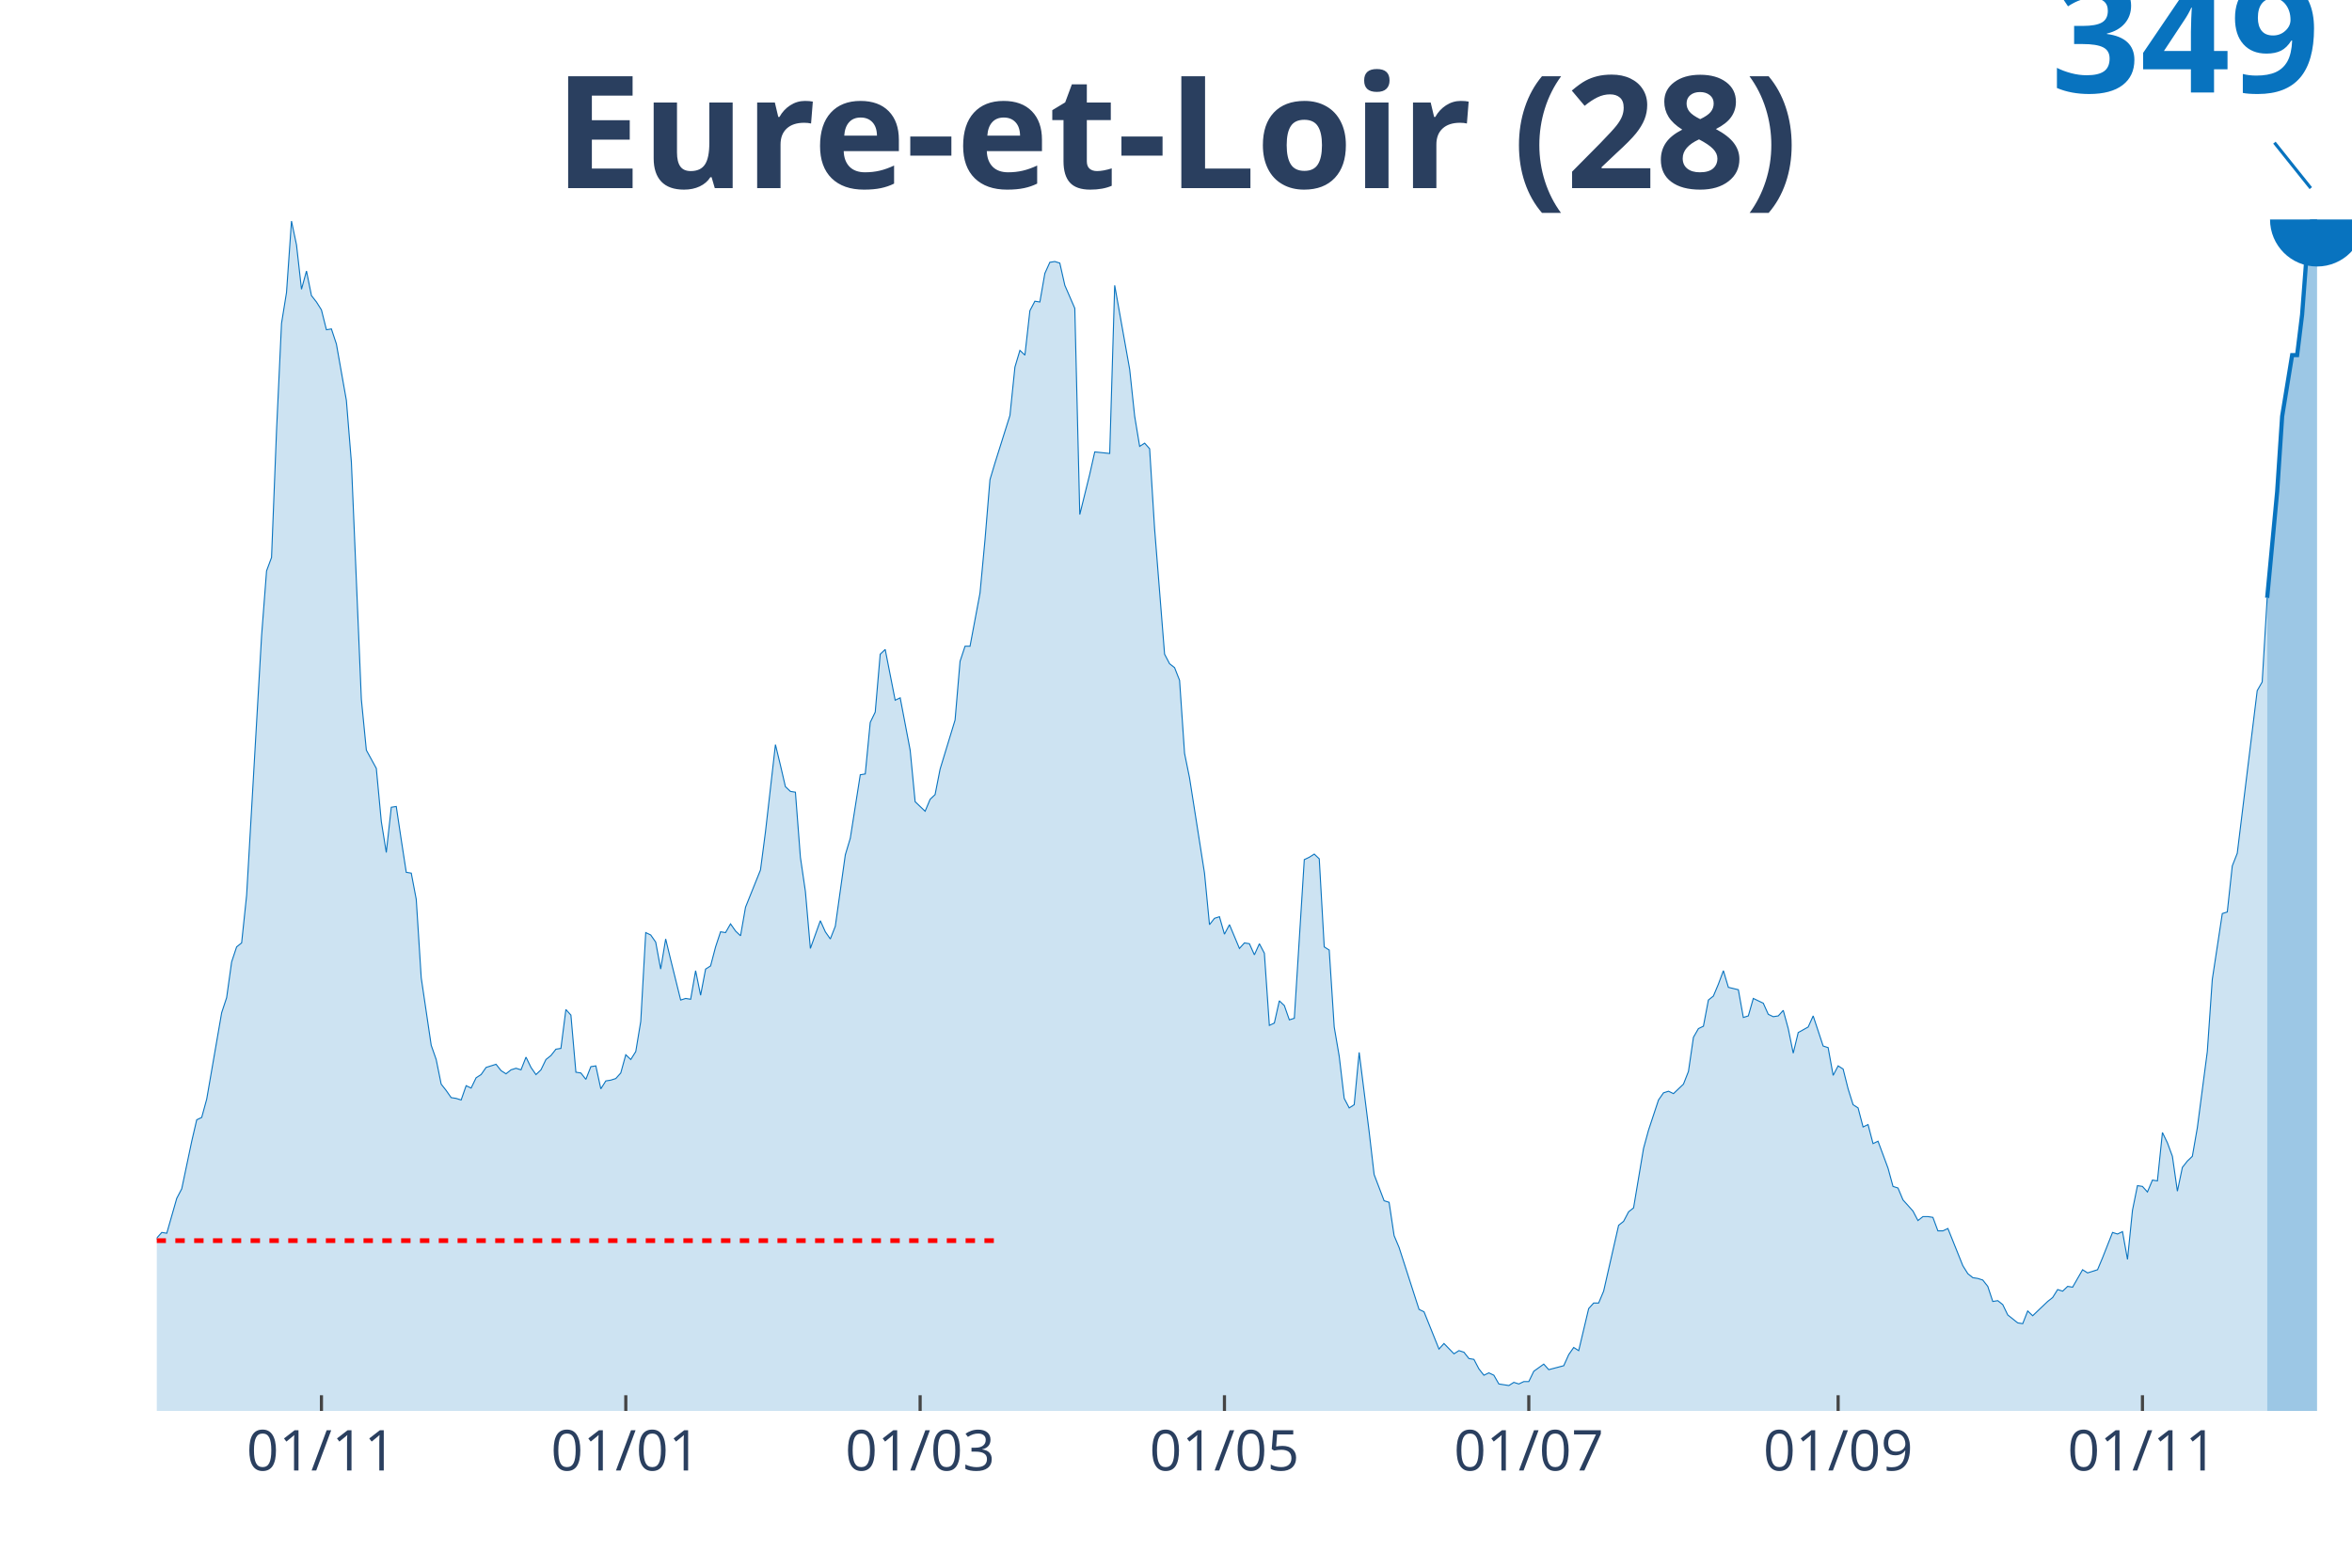
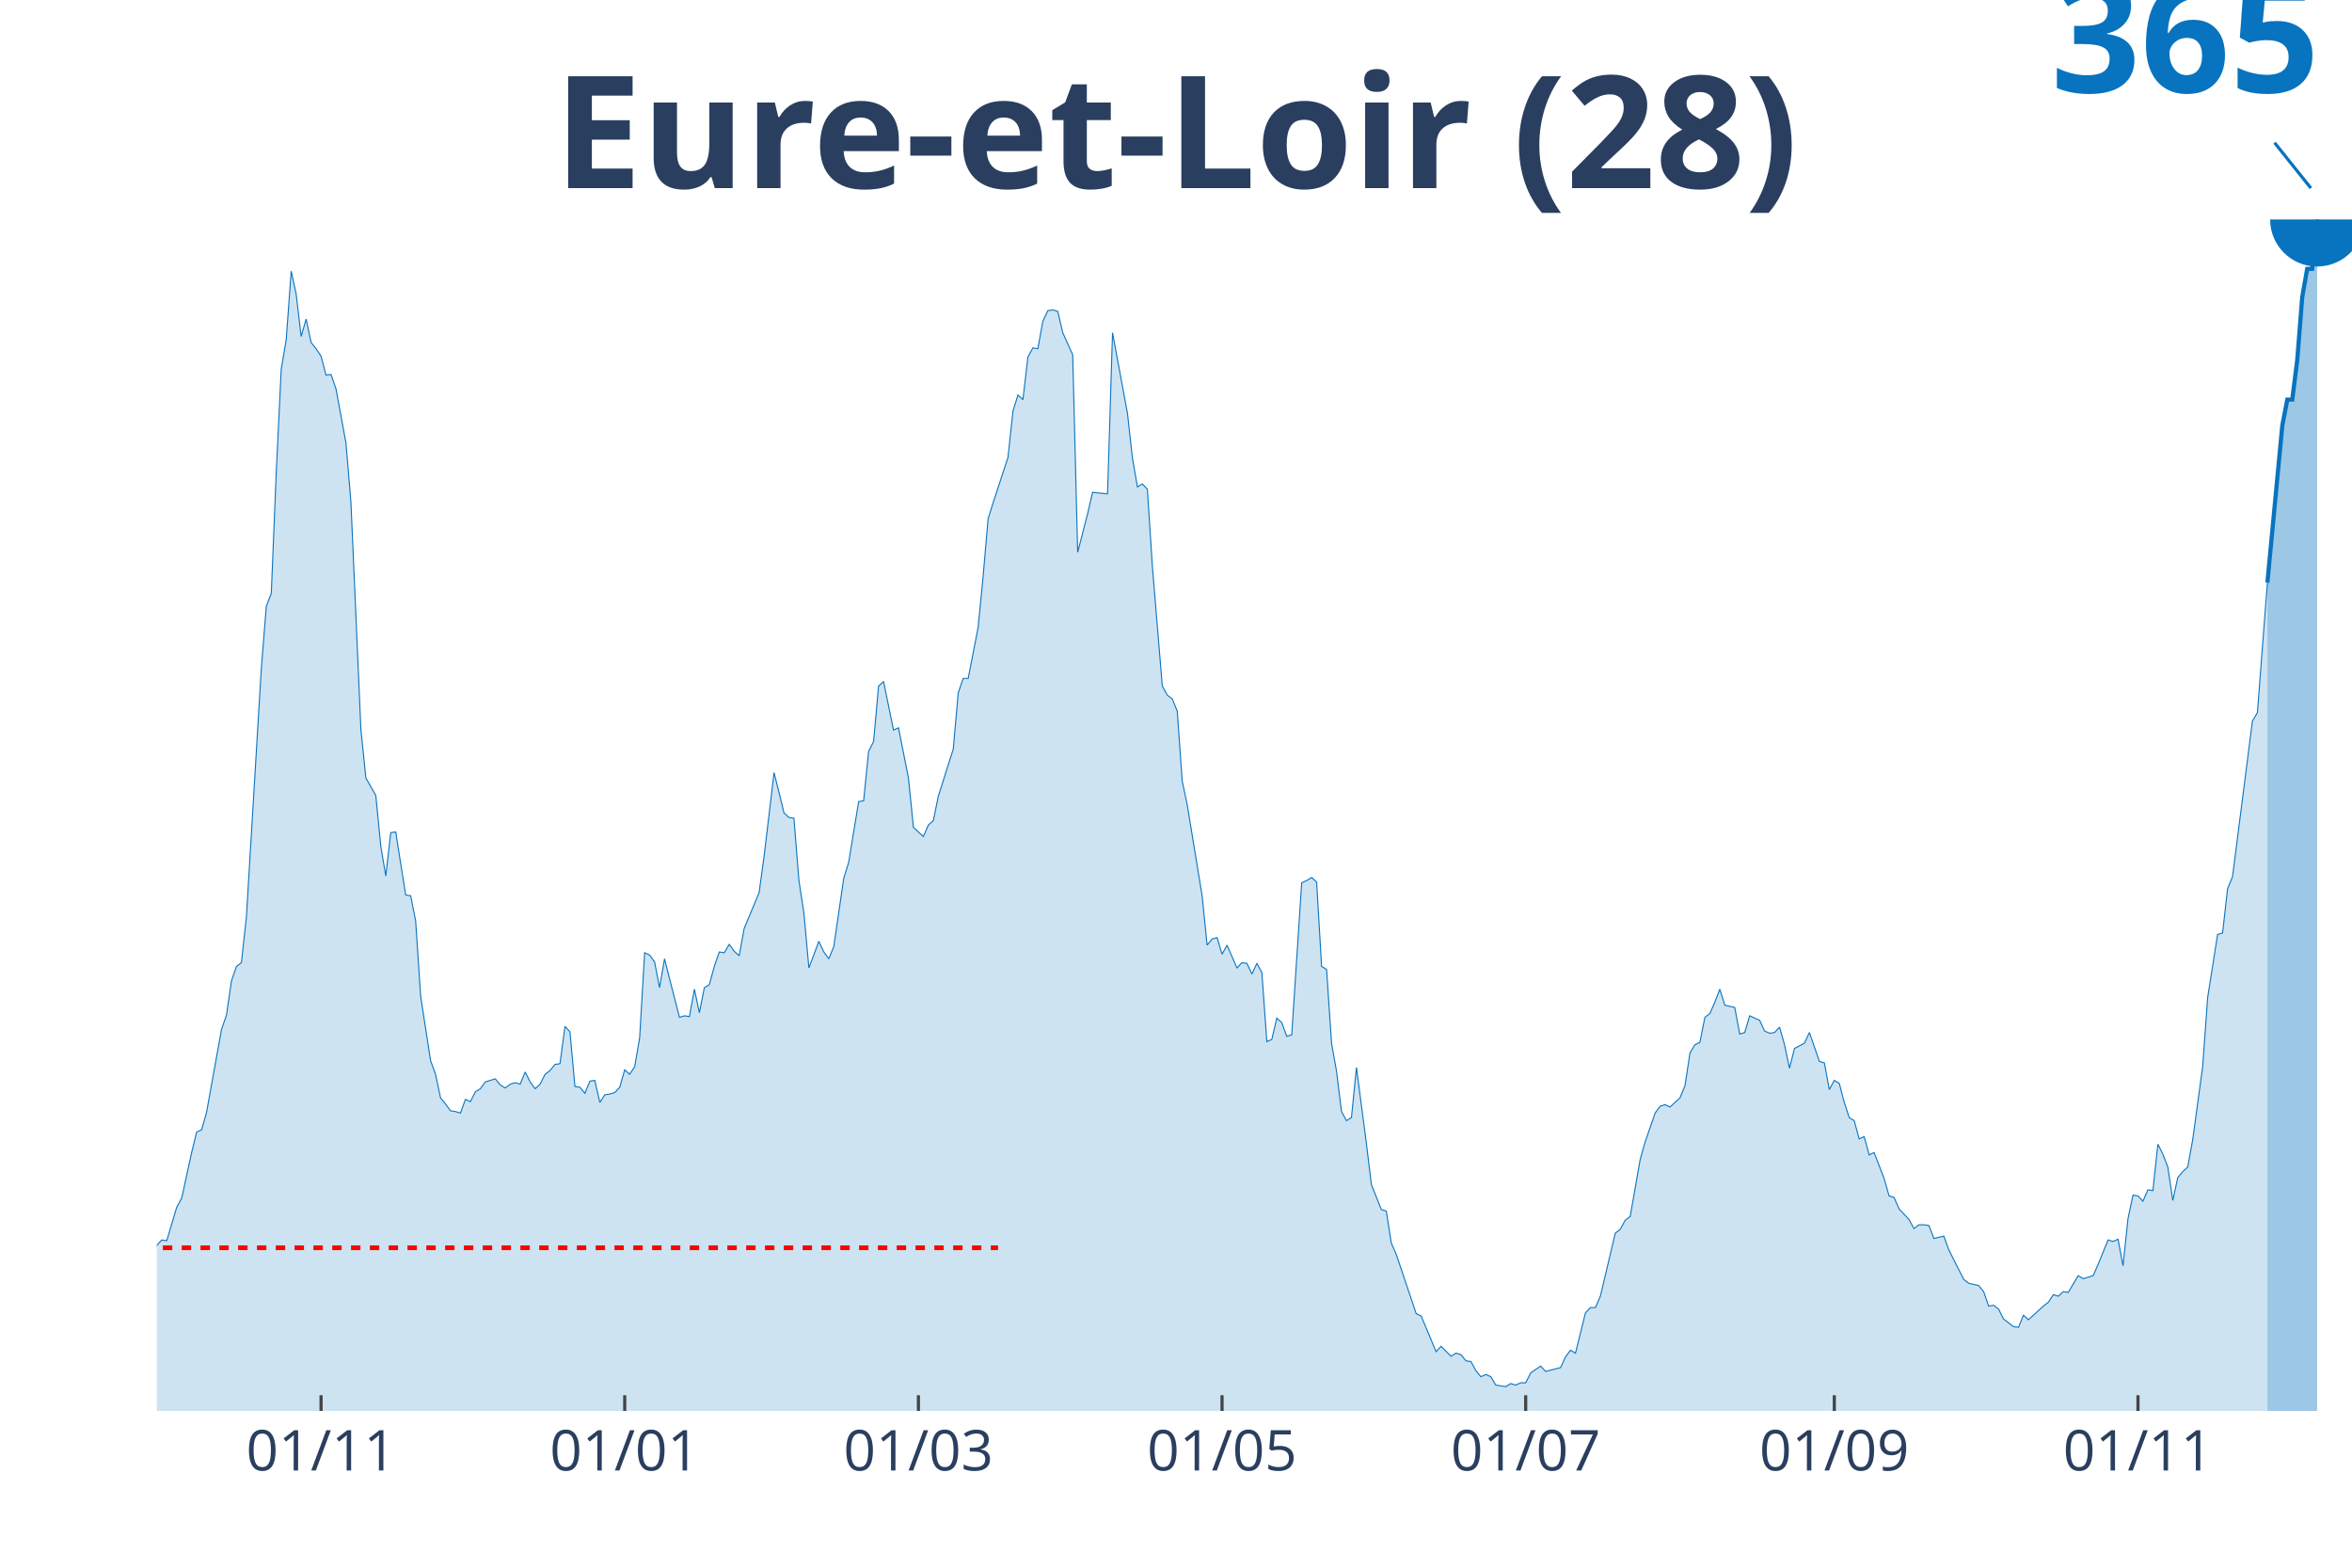
<svg xmlns="http://www.w3.org/2000/svg" class="main-svg" width="1125" height="750" style="" viewBox="0 0 750 500">
  <rect x="0" y="0" width="750" height="500" style="fill: rgb(0, 0, 0); fill-opacity: 0;" />
-   <defs id="defs-0e1935">
+   <defs id="defs-243c08">
    <g class="clips">
-       <clipPath id="clip0e1935xyplot" class="plotclip">
+       <clipPath id="clip243c08xyplot" class="plotclip">
        <rect width="700" height="380" />
      </clipPath>
-       <clipPath class="axesclip" id="clip0e1935x">
+       <clipPath class="axesclip" id="clip243c08x">
        <rect x="50" y="0" width="700" height="500" />
      </clipPath>
-       <clipPath class="axesclip" id="clip0e1935y">
+       <clipPath class="axesclip" id="clip243c08y">
        <rect x="0" y="70" width="750" height="380" />
      </clipPath>
-       <clipPath class="axesclip" id="clip0e1935xy">
+       <clipPath class="axesclip" id="clip243c08xy">
        <rect x="50" y="70" width="700" height="380" />
      </clipPath>
    </g>
    <g class="gradients" />
  </defs>
  <g class="bglayer">
    <rect class="bg" x="50" y="70" width="700" height="380" style="fill: rgb(0, 0, 0); fill-opacity: 0; stroke-width: 0;" />
  </g>
  <g class="layer-below">
    <g class="imagelayer" />
    <g class="shapelayer" />
  </g>
  <g class="cartesianlayer">
    <g class="subplot xy">
      <g class="layer-subplot">
        <g class="shapelayer" />
        <g class="imagelayer" />
      </g>
      <g class="gridlayer">
        <g class="x">
-           <path class="xgrid crisp" transform="translate(102.5,0)" d="M0,70v380" style="stroke: rgb(255, 255, 255); stroke-opacity: 1; stroke-width: 1px;" />
-           <path class="xgrid crisp" transform="translate(199.55,0)" d="M0,70v380" style="stroke: rgb(255, 255, 255); stroke-opacity: 1; stroke-width: 1px;" />
-           <path class="xgrid crisp" transform="translate(293.41,0)" d="M0,70v380" style="stroke: rgb(255, 255, 255); stroke-opacity: 1; stroke-width: 1px;" />
-           <path class="xgrid crisp" transform="translate(390.45,0)" d="M0,70v380" style="stroke: rgb(255, 255, 255); stroke-opacity: 1; stroke-width: 1px;" />
-           <path class="xgrid crisp" transform="translate(487.5,0)" d="M0,70v380" style="stroke: rgb(255, 255, 255); stroke-opacity: 1; stroke-width: 1px;" />
-           <path class="xgrid crisp" transform="translate(586.14,0)" d="M0,70v380" style="stroke: rgb(255, 255, 255); stroke-opacity: 1; stroke-width: 1px;" />
-           <path class="xgrid crisp" transform="translate(683.18,0)" d="M0,70v380" style="stroke: rgb(255, 255, 255); stroke-opacity: 1; stroke-width: 1px;" />
+           <path class="xgrid crisp" transform="translate(102.38,0)" d="M0,70v380" style="stroke: rgb(255, 255, 255); stroke-opacity: 1; stroke-width: 1px;" />
+           <path class="xgrid crisp" transform="translate(199.21,0)" d="M0,70v380" style="stroke: rgb(255, 255, 255); stroke-opacity: 1; stroke-width: 1px;" />
+           <path class="xgrid crisp" transform="translate(292.86,0)" d="M0,70v380" style="stroke: rgb(255, 255, 255); stroke-opacity: 1; stroke-width: 1px;" />
+           <path class="xgrid crisp" transform="translate(389.68,0)" d="M0,70v380" style="stroke: rgb(255, 255, 255); stroke-opacity: 1; stroke-width: 1px;" />
+           <path class="xgrid crisp" transform="translate(486.51,0)" d="M0,70v380" style="stroke: rgb(255, 255, 255); stroke-opacity: 1; stroke-width: 1px;" />
+           <path class="xgrid crisp" transform="translate(584.92,0)" d="M0,70v380" style="stroke: rgb(255, 255, 255); stroke-opacity: 1; stroke-width: 1px;" />
+           <path class="xgrid crisp" transform="translate(681.75,0)" d="M0,70v380" style="stroke: rgb(255, 255, 255); stroke-opacity: 1; stroke-width: 1px;" />
        </g>
        <g class="y" />
      </g>
      <g class="zerolinelayer" />
      <path class="xlines-below" />
      <path class="ylines-below" />
      <g class="overlines-below" />
      <g class="xaxislayer-below" />
      <g class="yaxislayer-below" />
      <g class="overaxes-below" />
-       <g class="plot" transform="translate(50, 70)" clip-path="url('#clip0e1935xyplot')">
+       <g class="plot" transform="translate(50, 70)" clip-path="url('#clip243c08xyplot')">
        <g class="scatterlayer mlayer">
-           <g class="trace scatter trace3d2de2" style="stroke-miterlimit: 2;">
+           <g class="trace scatter trace06b7ab" style="stroke-miterlimit: 2;">
            <g class="fills">
              <g>
-                 <path class="js-fill" d="M672.95,380L-216.36,380L-216.36,372.16L-213.18,373.42L-211.59,375.19L-202.05,375.7L-200.45,374.18L-171.82,375.7L-170.23,376.96L-165.45,378.23L-163.86,378.48L-151.14,378.48L-149.55,377.72L-143.18,373.93L-141.59,373.93L-138.41,369.63L-136.82,370.13L-135.23,372.41L-133.64,372.66L-130.45,372.92L-128.86,377.72L-117.73,379.49L-116.14,378.74L-109.77,373.93L-108.18,373.68L-97.05,373.93L-95.45,371.65L-93.86,371.65L-92.27,369.63L-90.68,366.84L-89.09,368.11L-81.14,365.83L-79.55,361.53L-74.77,358.75L-73.18,357.74L-71.59,354.7L-70,355.46L-68.41,358.5L-66.82,355.21L-63.64,357.23L-62.05,355.46L-58.86,353.69L-57.27,351.16L-54.09,351.92L-52.5,351.66L-50.91,351.41L-49.32,349.13L-41.36,339.27L-39.77,333.45L-38.18,321.81L-36.59,321.3L-33.41,319.53L-31.82,320.55L-30.23,320.55L-28.64,322.32L-27.05,331.93L-25.45,326.87L-23.86,325.86L-22.27,326.11L-20.68,324.85L-19.09,325.35L-15.91,322.32L-14.32,324.34L-12.73,322.32L-11.14,322.57L-9.55,324.34L-7.95,323.83L-6.36,325.86L-4.77,323.58L-1.59,330.92L0,324.85L1.59,323.08L3.18,323.33L6.36,312.2L7.95,309.16L11.14,293.98L12.73,287.15L14.32,286.39L15.91,280.57L20.68,253L22.27,248.19L23.86,236.8L25.45,232L27.05,230.73L28.64,215.55L33.41,132.82L35,112.08L36.59,107.78L38.18,67.3L39.77,33.14L41.36,23.28L42.95,0.51L44.55,8.1L46.14,22.26L47.73,16.44L49.32,24.29L50.91,26.31L52.5,28.84L54.09,35.17L55.68,34.91L57.27,39.72L60.45,57.68L62.05,77.42L65.23,153.06L66.82,169.25L70,175.07L71.59,192.02L73.18,201.89L74.77,187.47L76.36,187.22L77.95,197.84L79.55,208.22L81.14,208.47L82.73,216.82L84.32,241.86L87.5,263.37L89.09,267.92L90.68,275.77L92.27,277.79L93.86,280.07L95.45,280.32L97.05,280.83L98.64,276.27L100.23,277.03L101.82,273.74L103.41,272.73L105,270.45L108.18,269.44L109.77,271.46L111.36,272.48L112.95,271.21L114.55,270.71L116.14,271.21L117.73,267.16L119.32,270.45L120.91,272.73L122.5,271.21L124.09,267.92L125.68,266.66L127.27,264.63L128.86,264.38L130.45,251.98L132.05,253.75L133.64,271.97L135.23,272.22L136.82,274.25L138.41,270.2L140,269.95L141.59,277.28L143.18,274.75L144.77,274.5L146.36,273.99L147.95,272.22L149.55,266.4L151.14,267.92L152.73,265.39L154.32,255.78L155.91,227.44L157.5,228.2L159.09,230.48L160.68,239.08L162.27,229.47L163.86,236.05L167.05,248.95L168.64,248.44L170.23,248.7L171.82,239.59L173.41,247.43L175,239.08L176.59,238.07L178.18,232L179.77,227.19L181.36,227.44L182.95,224.66L184.55,226.94L186.14,228.46L187.73,219.35L192.5,207.46L194.09,195.31L197.27,167.48L198.86,174.06L200.45,180.89L202.05,182.41L203.64,182.66L205.23,203.41L206.82,214.29L208.41,232.5L211.59,223.65L213.18,227.19L214.77,229.47L216.36,225.42L219.55,202.65L221.14,197.34L224.32,177.1L225.91,176.84L227.5,160.4L229.09,157.11L230.68,138.64L232.27,137.12L235.45,153.32L237.05,152.56L240.23,169.25L241.82,185.7L245,188.74L246.59,184.94L248.18,183.42L249.77,175.33L254.55,159.64L256.14,140.92L257.73,136.11L259.32,136.11L262.5,119.16L264.09,102.21L265.68,82.98L267.27,77.67L272.05,62.49L273.64,47.06L275.23,41.74L276.82,43.26L278.41,29.09L280,26.06L281.59,26.31L283.18,17.2L284.77,13.66L286.36,13.41L287.95,13.91L289.55,21L292.73,28.34L294.32,94.11L297.5,81.21L299.09,74.13L303.86,74.63L305.45,21L310.23,47.82L311.82,62.74L313.41,72.36L315,71.34L316.59,73.12L318.18,98.67L321.36,138.64L322.95,141.68L324.55,142.94L326.14,146.99L327.73,170.27L329.32,178.11L334.09,208.47L335.68,224.91L337.27,222.89L338.86,222.38L340.45,227.95L342.05,224.91L345.23,232.5L346.82,230.73L348.41,230.99L350,234.53L351.59,230.99L353.18,234.02L354.77,257.04L356.36,256.28L357.95,249.2L359.55,250.72L361.14,255.27L362.73,254.77L365.91,204.17L367.5,203.41L369.09,202.4L370.68,203.91L372.27,232L373.86,233.01L375.45,257.55L377.05,266.91L378.64,280.32L380.23,283.36L381.82,282.34L383.41,265.65L386.59,290.95L388.18,304.61L391.36,312.96L392.95,313.46L394.55,324.09L396.14,327.88L402.5,347.62L404.09,348.38L408.86,360.27L410.45,358.5L413.64,361.78L415.23,360.77L416.82,361.28L418.41,363.3L420,363.56L421.59,366.59L423.18,368.62L424.77,367.86L426.36,368.62L427.95,371.4L431.14,371.9L432.73,370.89L434.32,371.4L435.91,370.64L437.5,370.64L439.09,367.35L442.27,365.07L443.86,366.84L448.64,365.58L450.23,362.04L451.82,359.76L453.41,360.77L456.59,347.36L458.18,345.59L459.77,345.59L461.36,341.8L466.14,320.8L467.73,319.53L469.32,316.5L470.91,315.23L474.09,296.26L475.68,290.44L478.86,280.83L480.45,278.55L482.05,278.04L483.64,278.8L486.82,275.77L488.41,271.72L490,260.84L491.59,258.06L493.18,257.3L494.77,248.95L496.36,247.68L497.95,243.89L499.55,239.59L501.14,244.9L504.32,245.66L505.91,254.51L507.5,254.01L509.09,248.44L512.27,249.96L513.86,253.5L515.45,254.26L517.05,254.01L518.64,252.24L520.23,258.06L521.82,265.9L523.41,259.32L526.59,257.55L528.18,254.01L531.36,263.62L532.95,264.13L534.55,272.98L536.14,269.95L537.73,270.96L539.32,277.28L540.91,282.34L542.5,283.36L544.09,289.43L545.68,288.67L547.27,294.74L548.86,293.98L552.05,302.58L553.64,308.4L555.23,308.91L556.82,312.7L560,316.25L561.59,319.28L563.18,318.02L564.77,318.02L566.36,318.27L567.95,322.57L569.55,322.57L571.14,321.81L575.91,333.7L577.5,336.23L579.09,337.5L580.68,337.75L582.27,338.26L583.86,340.28L585.45,345.09L587.05,344.83L588.64,346.1L590.23,349.39L593.41,351.92L595,352.17L596.59,348.12L598.18,349.64L602.95,345.09L604.55,343.82L606.14,341.29L607.73,341.8L609.32,340.28L610.91,340.53L614.09,334.97L615.68,335.98L618.86,334.97L620.45,331.17L623.64,323.08L625.23,323.58L626.82,322.82L628.41,331.68L630,315.99L631.59,308.15L633.18,308.4L634.77,310.17L636.36,306.38L637.95,306.63L639.55,291.2L641.14,294.49L642.73,298.79L644.32,309.92L645.91,302.33L647.5,300.31L649.09,298.79L650.68,289.68L653.86,265.39L655.45,242.37L658.64,221.37L660.23,220.87L661.82,206.19L663.41,202.14L669.77,150.28L671.36,147.5L672.95,120.68" style="fill: rgb(8, 115, 191); fill-opacity: 0.2; stroke-width: 0;" />
+                 <path class="js-fill" d="M673.02,380L-215.87,380L-215.87,372.49L-212.7,373.7L-211.11,375.4L-200,374.43L-198.41,374.43L-176.19,375.4L-174.6,375.15L-158.73,378.79L-157.14,378.55L-147.62,376.85L-146.03,374.43L-141.27,374.18L-139.68,369.58L-130.16,373.21L-128.57,377.82L-117.46,379.52L-115.87,378.79L-109.52,374.18L-107.94,373.94L-96.83,374.18L-95.24,372L-93.65,372L-92.06,370.06L-90.48,367.4L-88.89,368.61L-80.95,366.43L-79.37,362.31L-74.6,359.64L-73.02,358.67L-71.43,355.77L-69.84,356.49L-68.25,359.4L-66.67,356.25L-63.49,358.19L-61.9,356.49L-58.73,354.8L-57.14,352.37L-53.97,353.1L-52.38,352.86L-50.79,352.61L-49.21,350.43L-41.27,340.98L-39.68,335.41L-38.1,324.26L-36.51,323.78L-33.33,322.08L-31.75,323.05L-30.16,323.05L-28.57,324.74L-26.98,333.95L-25.4,329.11L-23.81,328.14L-22.22,328.38L-20.63,327.17L-19.05,327.65L-15.87,324.74L-14.29,326.68L-12.7,324.74L-11.11,324.99L-9.52,326.68L-7.94,326.2L-6.35,328.14L-4.76,325.96L-1.59,332.98L0,327.17L1.59,325.47L3.17,325.71L6.35,315.05L7.94,312.14L11.11,297.6L12.7,291.06L14.29,290.33L15.87,284.76L20.63,258.34L22.22,253.74L23.81,242.83L25.4,238.23L26.98,237.02L28.57,222.47L33.33,143.23L34.92,123.35L36.51,119.23L38.1,80.46L39.68,47.74L41.27,38.29L42.86,16.48L44.44,23.75L46.03,37.32L47.62,31.75L49.21,39.26L50.79,41.2L52.38,43.62L53.97,49.68L55.56,49.44L57.14,54.04L60.32,71.25L61.9,90.15L65.08,162.61L66.67,178.13L69.84,183.7L71.43,199.94L73.02,209.39L74.6,195.57L76.19,195.33L77.78,205.51L79.37,215.45L80.95,215.69L82.54,223.69L84.13,247.68L87.3,268.28L88.89,272.64L90.48,280.15L92.06,282.09L93.65,284.27L95.24,284.52L96.83,285L98.41,280.64L100,281.36L101.59,278.21L103.17,277.24L104.76,275.06L107.94,274.09L109.52,276.03L111.11,277L112.7,275.79L114.29,275.31L115.87,275.79L117.46,271.91L119.05,275.06L120.63,277.24L122.22,275.79L123.81,272.64L125.4,271.43L126.98,269.49L128.57,269.25L130.16,257.37L131.75,259.07L133.33,276.52L134.92,276.76L136.51,278.7L138.1,274.82L139.68,274.58L141.27,281.61L142.86,279.18L144.44,278.94L146.03,278.46L147.62,276.76L149.21,271.19L150.79,272.64L152.38,270.22L153.97,261.01L155.56,233.86L157.14,234.59L158.73,236.77L160.32,245.01L161.9,235.8L163.49,242.1L166.67,254.46L168.25,253.98L169.84,254.22L171.43,245.5L173.02,253.01L174.6,245.01L176.19,244.04L177.78,238.23L179.37,233.62L180.95,233.86L182.54,231.2L184.13,233.38L185.71,234.83L187.3,226.11L192.06,214.72L193.65,203.09L196.83,176.43L198.41,182.73L200,189.27L201.59,190.73L203.17,190.97L204.76,210.84L206.35,221.26L207.94,238.71L211.11,230.23L212.7,233.62L214.29,235.8L215.87,231.93L219.05,210.11L220.63,205.03L223.81,185.64L225.4,185.4L226.98,169.64L228.57,166.49L230.16,148.8L231.75,147.35L234.92,162.86L236.51,162.13L239.68,178.13L241.27,193.88L244.44,196.79L246.03,193.15L247.62,191.7L249.21,183.94L253.97,168.92L255.56,150.98L257.14,146.38L258.73,146.38L261.9,130.14L263.49,113.9L265.08,95.48L266.67,90.4L271.43,75.85L273.02,61.07L274.6,55.98L276.19,57.44L277.78,43.86L279.37,40.96L280.95,41.2L282.54,32.47L284.13,29.08L285.71,28.84L287.3,29.32L288.89,36.11L292.06,43.14L293.65,106.15L296.83,93.79L298.41,87L303.17,87.49L304.76,36.11L309.52,61.8L311.11,76.1L312.7,85.31L314.29,84.34L315.87,86.03L317.46,110.51L320.63,148.8L322.22,151.71L323.81,152.92L325.4,156.8L326.98,179.09L328.57,186.61L333.33,215.69L334.92,231.44L336.51,229.5L338.1,229.02L339.68,234.35L341.27,231.44L344.44,238.71L346.03,237.02L347.62,237.26L349.21,240.65L350.79,237.26L352.38,240.17L353.97,262.22L355.56,261.49L357.14,254.71L358.73,256.16L360.32,260.52L361.9,260.04L365.08,211.57L366.67,210.84L368.25,209.87L369.84,211.33L371.43,238.23L373.02,239.2L374.6,262.7L376.19,271.67L377.78,284.52L379.37,287.42L380.95,286.45L382.54,270.46L385.71,294.69L387.3,307.78L390.48,315.78L392.06,316.26L393.65,326.44L395.24,330.08L401.59,348.98L403.17,349.71L407.94,361.1L409.52,359.4L412.7,362.55L414.29,361.58L415.87,362.07L417.46,364.01L419.05,364.25L420.63,367.16L422.22,369.09L423.81,368.37L425.4,369.09L426.98,371.76L430.16,372.24L431.75,371.28L433.33,371.76L434.92,371.03L436.51,371.03L438.1,367.88L441.27,365.7L442.86,367.4L447.62,366.19L449.21,362.79L450.79,360.61L452.38,361.58L455.56,348.74L457.14,347.04L458.73,347.04L460.32,343.41L465.08,323.29L466.67,322.08L468.25,319.17L469.84,317.96L473.02,299.78L474.6,294.21L477.78,285L479.37,282.82L480.95,282.33L482.54,283.06L485.71,280.15L487.3,276.28L488.89,265.85L490.48,263.19L492.06,262.46L493.65,254.46L495.24,253.25L496.83,249.62L498.41,245.5L500,250.59L503.17,251.31L504.76,259.8L506.35,259.31L507.94,253.98L511.11,255.43L512.7,258.83L514.29,259.55L515.87,259.31L517.46,257.61L519.05,263.19L520.63,270.7L522.22,264.4L525.4,262.7L526.98,259.31L530.16,268.52L531.75,269.01L533.33,277.49L534.92,274.58L536.51,275.55L538.1,281.61L539.68,286.45L541.27,287.42L542.86,293.24L544.44,292.51L546.03,298.33L547.62,297.6L550.79,305.84L552.38,311.42L553.97,311.9L555.56,315.54L558.73,318.93L560.32,321.84L561.9,320.63L563.49,320.63L565.08,320.87L566.67,324.99L569.84,324.26L571.43,328.62L576.19,338.07L577.78,339.29L580.95,340.01L582.54,341.95L584.13,346.56L585.71,346.31L587.3,347.53L588.89,350.68L592.06,353.1L593.65,353.34L595.24,349.46L596.83,350.92L601.59,346.56L603.17,345.34L604.76,342.92L606.35,343.41L607.94,341.95L609.52,342.19L612.7,336.86L614.29,337.83L617.46,336.86L619.05,333.23L622.22,325.47L623.81,325.96L625.4,325.23L626.98,333.71L628.57,318.69L630.16,311.17L631.75,311.42L633.33,313.11L634.92,309.48L636.51,309.72L638.1,294.94L639.68,298.09L641.27,302.21L642.86,312.87L644.44,305.6L646.03,303.66L647.62,302.21L649.21,293.48L652.38,270.22L653.97,248.16L657.14,228.05L658.73,227.56L660.32,213.51L661.9,209.63L668.25,159.95L669.84,157.28L673.02,115.84" style="fill: rgb(8, 115, 191); fill-opacity: 0.2; stroke-width: 0;" />
              </g>
            </g>
            <g class="errorbars" />
            <g class="lines">
-               <path class="js-line" d="M-216.36,372.16L-213.18,373.42L-211.59,375.19L-202.05,375.7L-200.45,374.18L-171.82,375.7L-170.23,376.96L-165.45,378.23L-163.86,378.48L-151.14,378.48L-149.55,377.72L-143.18,373.93L-141.59,373.93L-138.41,369.63L-136.82,370.13L-135.23,372.41L-133.64,372.66L-130.45,372.92L-128.86,377.72L-117.73,379.49L-116.14,378.74L-109.77,373.93L-108.18,373.68L-97.05,373.93L-95.45,371.65L-93.86,371.65L-92.27,369.63L-90.68,366.84L-89.09,368.11L-81.14,365.83L-79.55,361.53L-74.77,358.75L-73.18,357.74L-71.59,354.7L-70,355.46L-68.41,358.5L-66.82,355.21L-63.64,357.23L-62.05,355.46L-58.86,353.69L-57.27,351.16L-54.09,351.92L-52.5,351.66L-50.91,351.41L-49.32,349.13L-41.36,339.27L-39.77,333.45L-38.18,321.81L-36.59,321.3L-33.41,319.53L-31.82,320.55L-30.23,320.55L-28.64,322.32L-27.05,331.93L-25.45,326.87L-23.86,325.86L-22.27,326.11L-20.68,324.85L-19.09,325.35L-15.91,322.32L-14.32,324.34L-12.73,322.32L-11.14,322.57L-9.55,324.34L-7.95,323.83L-6.36,325.86L-4.77,323.58L-1.59,330.92L0,324.85L1.59,323.08L3.18,323.33L6.36,312.2L7.95,309.16L11.14,293.98L12.73,287.15L14.32,286.39L15.91,280.57L20.68,253L22.27,248.19L23.86,236.8L25.45,232L27.05,230.73L28.64,215.55L33.41,132.82L35,112.08L36.59,107.78L38.18,67.3L39.77,33.14L41.36,23.28L42.95,0.51L44.55,8.1L46.14,22.26L47.73,16.44L49.32,24.29L50.91,26.31L52.5,28.84L54.09,35.17L55.68,34.91L57.27,39.72L60.45,57.68L62.05,77.42L65.23,153.06L66.82,169.25L70,175.07L71.59,192.02L73.18,201.89L74.77,187.47L76.36,187.22L77.95,197.84L79.55,208.22L81.14,208.47L82.73,216.82L84.32,241.86L87.5,263.37L89.09,267.92L90.68,275.77L92.27,277.79L93.86,280.07L95.45,280.32L97.05,280.83L98.64,276.27L100.23,277.03L101.82,273.74L103.41,272.73L105,270.45L108.18,269.44L109.77,271.46L111.36,272.48L112.95,271.21L114.55,270.71L116.14,271.21L117.73,267.16L119.32,270.45L120.91,272.73L122.5,271.21L124.09,267.92L125.68,266.66L127.27,264.63L128.86,264.38L130.45,251.98L132.05,253.75L133.64,271.97L135.23,272.22L136.82,274.25L138.41,270.2L140,269.95L141.59,277.28L143.18,274.75L144.77,274.5L146.36,273.99L147.95,272.22L149.55,266.4L151.14,267.92L152.73,265.39L154.32,255.78L155.91,227.44L157.5,228.2L159.09,230.48L160.68,239.08L162.27,229.47L163.86,236.05L167.05,248.95L168.64,248.44L170.23,248.7L171.82,239.59L173.41,247.43L175,239.08L176.59,238.07L178.18,232L179.77,227.19L181.36,227.44L182.95,224.66L184.55,226.94L186.14,228.46L187.73,219.35L192.5,207.46L194.09,195.31L197.27,167.48L198.86,174.06L200.45,180.89L202.05,182.41L203.64,182.66L205.23,203.41L206.82,214.29L208.41,232.5L211.59,223.65L213.18,227.19L214.77,229.47L216.36,225.42L219.55,202.65L221.14,197.34L224.32,177.1L225.91,176.84L227.5,160.4L229.09,157.11L230.68,138.64L232.27,137.12L235.45,153.32L237.05,152.56L240.23,169.25L241.82,185.7L245,188.74L246.59,184.94L248.18,183.42L249.77,175.33L254.55,159.64L256.14,140.92L257.73,136.11L259.32,136.11L262.5,119.16L264.09,102.21L265.68,82.98L267.27,77.67L272.05,62.49L273.64,47.06L275.23,41.74L276.82,43.26L278.41,29.09L280,26.06L281.59,26.31L283.18,17.2L284.77,13.66L286.36,13.41L287.95,13.91L289.55,21L292.73,28.34L294.32,94.11L297.5,81.21L299.09,74.13L303.86,74.63L305.45,21L310.23,47.82L311.82,62.74L313.41,72.36L315,71.34L316.59,73.12L318.18,98.67L321.36,138.64L322.95,141.68L324.55,142.94L326.14,146.99L327.73,170.27L329.32,178.11L334.09,208.47L335.68,224.91L337.27,222.89L338.86,222.38L340.45,227.95L342.05,224.91L345.23,232.5L346.82,230.73L348.41,230.99L350,234.53L351.59,230.99L353.18,234.02L354.77,257.04L356.36,256.28L357.95,249.2L359.55,250.72L361.14,255.27L362.73,254.77L365.91,204.17L367.5,203.41L369.09,202.4L370.68,203.91L372.27,232L373.86,233.01L375.45,257.55L377.05,266.91L378.64,280.32L380.23,283.36L381.82,282.34L383.41,265.65L386.59,290.95L388.18,304.61L391.36,312.96L392.95,313.46L394.55,324.09L396.14,327.88L402.5,347.62L404.09,348.38L408.86,360.27L410.45,358.5L413.64,361.78L415.23,360.77L416.82,361.28L418.41,363.3L420,363.56L421.59,366.59L423.18,368.62L424.77,367.86L426.36,368.62L427.95,371.4L431.14,371.9L432.73,370.89L434.32,371.4L435.91,370.64L437.5,370.64L439.09,367.35L442.27,365.07L443.86,366.84L448.64,365.58L450.23,362.04L451.82,359.76L453.41,360.77L456.59,347.36L458.18,345.59L459.77,345.59L461.36,341.8L466.14,320.8L467.73,319.53L469.32,316.5L470.91,315.23L474.09,296.26L475.68,290.44L478.86,280.83L480.45,278.55L482.05,278.04L483.64,278.8L486.82,275.77L488.41,271.72L490,260.84L491.59,258.06L493.18,257.3L494.77,248.95L496.36,247.68L497.95,243.89L499.55,239.59L501.14,244.9L504.32,245.66L505.91,254.51L507.5,254.01L509.09,248.44L512.27,249.96L513.86,253.5L515.45,254.26L517.05,254.01L518.64,252.24L520.23,258.06L521.82,265.9L523.41,259.32L526.59,257.55L528.18,254.01L531.36,263.62L532.95,264.13L534.55,272.98L536.14,269.95L537.73,270.96L539.32,277.28L540.91,282.34L542.5,283.36L544.09,289.43L545.68,288.67L547.27,294.74L548.86,293.98L552.05,302.58L553.64,308.4L555.23,308.91L556.82,312.7L560,316.25L561.59,319.28L563.18,318.02L564.77,318.02L566.36,318.27L567.95,322.57L569.55,322.57L571.14,321.81L575.91,333.7L577.5,336.23L579.09,337.5L580.68,337.75L582.27,338.26L583.86,340.28L585.45,345.09L587.05,344.83L588.64,346.1L590.23,349.39L593.41,351.92L595,352.17L596.59,348.12L598.18,349.64L602.95,345.09L604.55,343.82L606.14,341.29L607.73,341.8L609.32,340.28L610.91,340.53L614.09,334.97L615.68,335.98L618.86,334.97L620.45,331.17L623.64,323.08L625.23,323.58L626.82,322.82L628.41,331.68L630,315.99L631.59,308.15L633.18,308.4L634.77,310.17L636.36,306.38L637.95,306.63L639.55,291.2L641.14,294.49L642.73,298.79L644.32,309.92L645.91,302.33L647.5,300.31L649.09,298.79L650.68,289.68L653.86,265.39L655.45,242.37L658.64,221.37L660.23,220.87L661.82,206.19L663.41,202.14L669.77,150.28L671.36,147.5L672.95,120.68" style="vector-effect: non-scaling-stroke; fill: none; stroke: rgb(8, 115, 191); stroke-opacity: 1; stroke-width: 0.5px; opacity: 1;" />
+               <path class="js-line" d="M-215.87,372.49L-212.7,373.7L-211.11,375.4L-200,374.43L-198.41,374.43L-176.19,375.4L-174.6,375.15L-158.73,378.79L-157.14,378.55L-147.62,376.85L-146.03,374.43L-141.27,374.18L-139.68,369.58L-130.16,373.21L-128.57,377.82L-117.46,379.52L-115.87,378.79L-109.52,374.18L-107.94,373.94L-96.83,374.18L-95.24,372L-93.65,372L-92.06,370.06L-90.48,367.4L-88.89,368.61L-80.95,366.43L-79.37,362.31L-74.6,359.64L-73.02,358.67L-71.43,355.77L-69.84,356.49L-68.25,359.4L-66.67,356.25L-63.49,358.19L-61.9,356.49L-58.73,354.8L-57.14,352.37L-53.97,353.1L-52.38,352.86L-50.79,352.61L-49.21,350.43L-41.27,340.98L-39.68,335.41L-38.1,324.26L-36.51,323.78L-33.33,322.08L-31.75,323.05L-30.16,323.05L-28.57,324.74L-26.98,333.95L-25.4,329.11L-23.81,328.14L-22.22,328.38L-20.63,327.17L-19.05,327.65L-15.87,324.74L-14.29,326.68L-12.7,324.74L-11.11,324.99L-9.52,326.68L-7.94,326.2L-6.35,328.14L-4.76,325.96L-1.59,332.98L0,327.17L1.59,325.47L3.17,325.71L6.35,315.05L7.94,312.14L11.11,297.6L12.7,291.06L14.29,290.33L15.87,284.76L20.63,258.34L22.22,253.74L23.81,242.83L25.4,238.23L26.98,237.02L28.57,222.47L33.33,143.23L34.92,123.35L36.51,119.23L38.1,80.46L39.68,47.74L41.27,38.29L42.86,16.48L44.44,23.75L46.03,37.32L47.62,31.75L49.21,39.26L50.79,41.2L52.38,43.62L53.97,49.68L55.56,49.44L57.14,54.04L60.32,71.25L61.9,90.15L65.08,162.61L66.67,178.13L69.84,183.7L71.43,199.94L73.02,209.39L74.6,195.57L76.19,195.33L77.78,205.51L79.37,215.45L80.95,215.69L82.54,223.69L84.13,247.68L87.3,268.28L88.89,272.64L90.48,280.15L92.06,282.09L93.65,284.27L95.24,284.52L96.83,285L98.41,280.64L100,281.36L101.59,278.21L103.17,277.24L104.76,275.06L107.94,274.09L109.52,276.03L111.11,277L112.7,275.79L114.29,275.31L115.87,275.79L117.46,271.91L119.05,275.06L120.63,277.24L122.22,275.79L123.81,272.64L125.4,271.43L126.98,269.49L128.57,269.25L130.16,257.37L131.75,259.07L133.33,276.52L134.92,276.76L136.51,278.7L138.1,274.82L139.68,274.58L141.27,281.61L142.86,279.18L144.44,278.94L146.03,278.46L147.62,276.76L149.21,271.19L150.79,272.64L152.38,270.22L153.97,261.01L155.56,233.86L157.14,234.59L158.73,236.77L160.32,245.01L161.9,235.8L163.49,242.1L166.67,254.46L168.25,253.98L169.84,254.22L171.43,245.5L173.02,253.01L174.6,245.01L176.19,244.04L177.78,238.23L179.37,233.62L180.95,233.86L182.54,231.2L184.13,233.38L185.71,234.83L187.3,226.11L192.06,214.72L193.65,203.09L196.83,176.43L198.41,182.73L200,189.27L201.59,190.73L203.17,190.97L204.76,210.84L206.35,221.26L207.94,238.71L211.11,230.23L212.7,233.62L214.29,235.8L215.87,231.93L219.05,210.11L220.63,205.03L223.81,185.64L225.4,185.4L226.98,169.64L228.57,166.49L230.16,148.8L231.75,147.35L234.92,162.86L236.51,162.13L239.68,178.13L241.27,193.88L244.44,196.79L246.03,193.15L247.62,191.7L249.21,183.94L253.97,168.92L255.56,150.98L257.14,146.38L258.73,146.38L261.9,130.14L263.49,113.9L265.08,95.48L266.67,90.4L271.43,75.85L273.02,61.07L274.6,55.98L276.19,57.44L277.78,43.86L279.37,40.96L280.95,41.2L282.54,32.47L284.13,29.08L285.71,28.84L287.3,29.32L288.89,36.11L292.06,43.14L293.65,106.15L296.83,93.79L298.41,87L303.17,87.49L304.76,36.11L309.52,61.8L311.11,76.1L312.7,85.31L314.29,84.34L315.87,86.03L317.46,110.51L320.63,148.8L322.22,151.71L323.81,152.92L325.4,156.8L326.98,179.09L328.57,186.61L333.33,215.69L334.92,231.44L336.51,229.5L338.1,229.02L339.68,234.35L341.27,231.44L344.44,238.71L346.03,237.02L347.62,237.26L349.21,240.65L350.79,237.26L352.38,240.17L353.97,262.22L355.56,261.49L357.14,254.71L358.73,256.16L360.32,260.52L361.9,260.04L365.08,211.57L366.67,210.84L368.25,209.87L369.84,211.33L371.43,238.23L373.02,239.2L374.6,262.7L376.19,271.67L377.78,284.52L379.37,287.42L380.95,286.45L382.54,270.46L385.71,294.69L387.3,307.78L390.48,315.78L392.06,316.26L393.65,326.44L395.24,330.08L401.59,348.98L403.17,349.71L407.94,361.1L409.52,359.4L412.7,362.55L414.29,361.58L415.87,362.07L417.46,364.01L419.05,364.25L420.63,367.16L422.22,369.09L423.81,368.37L425.4,369.09L426.98,371.76L430.16,372.24L431.75,371.28L433.33,371.76L434.92,371.03L436.51,371.03L438.1,367.88L441.27,365.7L442.86,367.4L447.62,366.19L449.21,362.79L450.79,360.61L452.38,361.58L455.56,348.74L457.14,347.04L458.73,347.04L460.32,343.41L465.08,323.29L466.67,322.08L468.25,319.17L469.84,317.96L473.02,299.78L474.6,294.21L477.78,285L479.37,282.82L480.95,282.33L482.54,283.06L485.71,280.15L487.3,276.28L488.89,265.85L490.48,263.19L492.06,262.46L493.65,254.46L495.24,253.25L496.83,249.62L498.41,245.5L500,250.59L503.17,251.31L504.76,259.8L506.35,259.31L507.94,253.98L511.11,255.43L512.7,258.83L514.29,259.55L515.87,259.31L517.46,257.61L519.05,263.19L520.63,270.7L522.22,264.4L525.4,262.7L526.98,259.31L530.16,268.52L531.75,269.01L533.33,277.49L534.92,274.58L536.51,275.55L538.1,281.61L539.68,286.45L541.27,287.42L542.86,293.24L544.44,292.51L546.03,298.33L547.62,297.6L550.79,305.84L552.38,311.42L553.97,311.9L555.56,315.54L558.73,318.93L560.32,321.84L561.9,320.63L563.49,320.63L565.08,320.87L566.67,324.99L569.84,324.26L571.43,328.62L576.19,338.07L577.78,339.29L580.95,340.01L582.54,341.95L584.13,346.56L585.71,346.31L587.3,347.53L588.89,350.68L592.06,353.1L593.65,353.34L595.24,349.46L596.83,350.92L601.59,346.56L603.17,345.34L604.76,342.92L606.35,343.41L607.94,341.95L609.52,342.19L612.7,336.86L614.29,337.83L617.46,336.86L619.05,333.23L622.22,325.47L623.81,325.96L625.4,325.23L626.98,333.71L628.57,318.69L630.16,311.17L631.75,311.42L633.33,313.11L634.92,309.48L636.51,309.72L638.1,294.94L639.68,298.09L641.27,302.21L642.86,312.87L644.44,305.6L646.03,303.66L647.62,302.21L649.21,293.48L652.38,270.22L653.97,248.16L657.14,228.05L658.73,227.56L660.32,213.51L661.9,209.63L668.25,159.95L669.84,157.28L673.02,115.84" style="vector-effect: non-scaling-stroke; fill: none; stroke: rgb(8, 115, 191); stroke-opacity: 1; stroke-width: 0.5px; opacity: 1;" />
            </g>
            <g class="points" />
            <g class="text" />
          </g>
-           <g class="trace scatter trace3c85e2" style="stroke-miterlimit: 2;">
+           <g class="trace scatter traceac52a3" style="stroke-miterlimit: 2;">
            <g class="fills">
              <g>
-                 <path class="js-fill" d="M688.86,380L672.95,380L672.95,120.68L676.14,86.78L677.73,62.74L680.91,43.26L682.5,43.26L684.09,30.36L685.68,9.36L687.27,0L688.86,0" style="fill: rgb(8, 115, 191); fill-opacity: 0.4; stroke-width: 0;" />
+                 <path class="js-fill" d="M688.89,380L673.02,380L673.02,115.84L677.78,65.68L679.37,57.44L680.95,57.44L682.54,44.83L684.13,24.72L685.71,15.75L687.3,15.75L688.89,0" style="fill: rgb(8, 115, 191); fill-opacity: 0.4; stroke-width: 0;" />
              </g>
            </g>
            <g class="errorbars" />
            <g class="lines">
-               <path class="js-line" d="M672.95,120.68L676.14,86.78L677.73,62.74L680.91,43.26L682.5,43.26L684.09,30.36L685.68,9.36L687.27,0L688.86,0" style="vector-effect: non-scaling-stroke; fill: none; stroke: rgb(8, 115, 191); stroke-opacity: 1; stroke-width: 2px; opacity: 1;" />
+               <path class="js-line" d="M673.02,115.84L677.78,65.68L679.37,57.44L680.95,57.44L682.54,44.83L684.13,24.72L685.71,15.75L687.3,15.75L688.89,0" style="vector-effect: non-scaling-stroke; fill: none; stroke: rgb(8, 115, 191); stroke-opacity: 1; stroke-width: 2px; opacity: 1;" />
            </g>
            <g class="points" />
            <g class="text" />
          </g>
-           <g class="trace scatter tracefe6137" style="stroke-miterlimit: 2; opacity: 1;">
+           <g class="trace scatter trace83dbb6" style="stroke-miterlimit: 2; opacity: 1;">
            <g class="fills" />
            <g class="errorbars" />
            <g class="lines" />
            <g class="points">
-               <path class="point" transform="translate(688.86,0)" d="M15,0A15,15 0 1,1 0,-15A15,15 0 0,1 15,0Z" style="opacity: 1; stroke-width: 0px; fill: rgb(8, 115, 191); fill-opacity: 1;" />
+               <path class="point" transform="translate(688.89,0)" d="M15,0A15,15 0 1,1 0,-15A15,15 0 0,1 15,0Z" style="opacity: 1; stroke-width: 0px; fill: rgb(8, 115, 191); fill-opacity: 1;" />
            </g>
            <g class="text" />
          </g>
        </g>
      </g>
      <g class="overplot" />
      <path class="xlines-above crisp" style="fill: none; stroke-width: 1px; stroke: rgb(0, 0, 0); stroke-opacity: 0;" d="" />
      <path class="ylines-above crisp" style="fill: none;" d="M0,0" />
      <g class="overlines-above" />
      <g class="xaxislayer-above">
-         <path class="xtick ticks crisp" d="M0,450v-5" transform="translate(102.5,0)" style="stroke: rgb(68, 68, 68); stroke-opacity: 1; stroke-width: 1px;" />
-         <path class="xtick ticks crisp" d="M0,450v-5" transform="translate(199.55,0)" style="stroke: rgb(68, 68, 68); stroke-opacity: 1; stroke-width: 1px;" />
-         <path class="xtick ticks crisp" d="M0,450v-5" transform="translate(293.41,0)" style="stroke: rgb(68, 68, 68); stroke-opacity: 1; stroke-width: 1px;" />
-         <path class="xtick ticks crisp" d="M0,450v-5" transform="translate(390.45,0)" style="stroke: rgb(68, 68, 68); stroke-opacity: 1; stroke-width: 1px;" />
-         <path class="xtick ticks crisp" d="M0,450v-5" transform="translate(487.5,0)" style="stroke: rgb(68, 68, 68); stroke-opacity: 1; stroke-width: 1px;" />
-         <path class="xtick ticks crisp" d="M0,450v-5" transform="translate(586.14,0)" style="stroke: rgb(68, 68, 68); stroke-opacity: 1; stroke-width: 1px;" />
-         <path class="xtick ticks crisp" d="M0,450v-5" transform="translate(683.18,0)" style="stroke: rgb(68, 68, 68); stroke-opacity: 1; stroke-width: 1px;" />
+         <path class="xtick ticks crisp" d="M0,450v-5" transform="translate(102.38,0)" style="stroke: rgb(68, 68, 68); stroke-opacity: 1; stroke-width: 1px;" />
+         <path class="xtick ticks crisp" d="M0,450v-5" transform="translate(199.21,0)" style="stroke: rgb(68, 68, 68); stroke-opacity: 1; stroke-width: 1px;" />
+         <path class="xtick ticks crisp" d="M0,450v-5" transform="translate(292.86,0)" style="stroke: rgb(68, 68, 68); stroke-opacity: 1; stroke-width: 1px;" />
+         <path class="xtick ticks crisp" d="M0,450v-5" transform="translate(389.68,0)" style="stroke: rgb(68, 68, 68); stroke-opacity: 1; stroke-width: 1px;" />
+         <path class="xtick ticks crisp" d="M0,450v-5" transform="translate(486.51,0)" style="stroke: rgb(68, 68, 68); stroke-opacity: 1; stroke-width: 1px;" />
+         <path class="xtick ticks crisp" d="M0,450v-5" transform="translate(584.92,0)" style="stroke: rgb(68, 68, 68); stroke-opacity: 1; stroke-width: 1px;" />
+         <path class="xtick ticks crisp" d="M0,450v-5" transform="translate(681.75,0)" style="stroke: rgb(68, 68, 68); stroke-opacity: 1; stroke-width: 1px;" />
        <g class="xtick">
-           <text text-anchor="middle" x="0" y="469" transform="translate(102.5,0)" style="font-family: 'Open Sans', verdana, arial, sans-serif; font-size: 18px; fill: rgb(42, 63, 95); fill-opacity: 1; white-space: pre;">01/11</text>
+           <text text-anchor="middle" x="0" y="469" transform="translate(102.38,0)" style="font-family: 'Open Sans', verdana, arial, sans-serif; font-size: 18px; fill: rgb(42, 63, 95); fill-opacity: 1; white-space: pre;">01/11</text>
        </g>
        <g class="xtick">
-           <text text-anchor="middle" x="0" y="469" transform="translate(199.55,0)" style="font-family: 'Open Sans', verdana, arial, sans-serif; font-size: 18px; fill: rgb(42, 63, 95); fill-opacity: 1; white-space: pre;">01/01</text>
+           <text text-anchor="middle" x="0" y="469" transform="translate(199.21,0)" style="font-family: 'Open Sans', verdana, arial, sans-serif; font-size: 18px; fill: rgb(42, 63, 95); fill-opacity: 1; white-space: pre;">01/01</text>
        </g>
        <g class="xtick">
-           <text text-anchor="middle" x="0" y="469" transform="translate(293.41,0)" style="font-family: 'Open Sans', verdana, arial, sans-serif; font-size: 18px; fill: rgb(42, 63, 95); fill-opacity: 1; white-space: pre;">01/03</text>
+           <text text-anchor="middle" x="0" y="469" transform="translate(292.86,0)" style="font-family: 'Open Sans', verdana, arial, sans-serif; font-size: 18px; fill: rgb(42, 63, 95); fill-opacity: 1; white-space: pre;">01/03</text>
        </g>
        <g class="xtick">
-           <text text-anchor="middle" x="0" y="469" transform="translate(390.45,0)" style="font-family: 'Open Sans', verdana, arial, sans-serif; font-size: 18px; fill: rgb(42, 63, 95); fill-opacity: 1; white-space: pre;">01/05</text>
+           <text text-anchor="middle" x="0" y="469" transform="translate(389.68,0)" style="font-family: 'Open Sans', verdana, arial, sans-serif; font-size: 18px; fill: rgb(42, 63, 95); fill-opacity: 1; white-space: pre;">01/05</text>
        </g>
        <g class="xtick">
-           <text text-anchor="middle" x="0" y="469" transform="translate(487.5,0)" style="font-family: 'Open Sans', verdana, arial, sans-serif; font-size: 18px; fill: rgb(42, 63, 95); fill-opacity: 1; white-space: pre;">01/07</text>
+           <text text-anchor="middle" x="0" y="469" transform="translate(486.51,0)" style="font-family: 'Open Sans', verdana, arial, sans-serif; font-size: 18px; fill: rgb(42, 63, 95); fill-opacity: 1; white-space: pre;">01/07</text>
        </g>
        <g class="xtick">
-           <text text-anchor="middle" x="0" y="469" transform="translate(586.14,0)" style="font-family: 'Open Sans', verdana, arial, sans-serif; font-size: 18px; fill: rgb(42, 63, 95); fill-opacity: 1; white-space: pre;">01/09</text>
+           <text text-anchor="middle" x="0" y="469" transform="translate(584.92,0)" style="font-family: 'Open Sans', verdana, arial, sans-serif; font-size: 18px; fill: rgb(42, 63, 95); fill-opacity: 1; white-space: pre;">01/09</text>
        </g>
        <g class="xtick">
-           <text text-anchor="middle" x="0" y="469" transform="translate(683.18,0)" style="font-family: 'Open Sans', verdana, arial, sans-serif; font-size: 18px; fill: rgb(42, 63, 95); fill-opacity: 1; white-space: pre;">01/11</text>
+           <text text-anchor="middle" x="0" y="469" transform="translate(681.75,0)" style="font-family: 'Open Sans', verdana, arial, sans-serif; font-size: 18px; fill: rgb(42, 63, 95); fill-opacity: 1; white-space: pre;">01/11</text>
        </g>
      </g>
      <g class="yaxislayer-above" />
      <g class="overaxes-above" />
    </g>
  </g>
  <g class="polarlayer" />
  <g class="ternarylayer" />
  <g class="geolayer" />
  <g class="funnelarealayer" />
  <g class="pielayer" />
  <g class="treemaplayer" />
  <g class="sunburstlayer" />
  <g class="glimages" />
-   <defs id="topdefs-0e1935">
+   <defs id="topdefs-243c08">
    <g class="clips" />
  </defs>
  <g class="layer-above">
    <g class="imagelayer" />
    <g class="shapelayer">
-       <path data-index="0" fill-rule="evenodd" d="M-844.09,395.68L318.86,395.68" clip-path="url('#clip0e1935xy')" style="opacity: 1; stroke: rgb(255, 0, 0); stroke-opacity: 1; fill: rgb(0, 0, 0); fill-opacity: 0; stroke-dasharray: 3px, 3px; stroke-width: 1.5px;" />
+       <path data-index="0" fill-rule="evenodd" d="M-842.06,397.97L318.25,397.97" clip-path="url('#clip243c08xy')" style="opacity: 1; stroke: rgb(255, 0, 0); stroke-opacity: 1; fill: rgb(0, 0, 0); fill-opacity: 0; stroke-dasharray: 3px, 3px; stroke-width: 1.5px;" />
    </g>
  </g>
  <g class="infolayer">
    <g class="g-gtitle">
      <text class="gtitle" x="375" y="25" text-anchor="middle" dy="0.7em" style="font-family: 'Open Sans', verdana, arial, sans-serif; font-size: 50px; fill: rgb(42, 63, 95); opacity: 1; font-weight: normal; white-space: pre;">
        <tspan style="font-weight:bold">Eure-et-Loir (28)</tspan>
      </text>
    </g>
    <g class="g-xtitle" />
    <g class="annotation" data-index="0" style="opacity: 1;">
-       <g class="annotation-text-g" transform="rotate(0,696.86,10)">
+       <g class="annotation-text-g" transform="rotate(0,696.89,10)">
        <g class="cursor-pointer" transform="translate(639, -26)">
          <rect class="bg" x="0.5" y="0.5" width="115" height="71" style="stroke-width: 1px; stroke: rgb(0, 0, 0); stroke-opacity: 0; fill: rgb(255, 255, 255); fill-opacity: 0.6;" />
          <text class="annotation-text" text-anchor="middle" x="57.812" y="55.5" style="font-family: 'Open Sans', verdana, arial, sans-serif; font-size: 50px; fill: rgb(8, 115, 191); fill-opacity: 1; white-space: pre;">
-             <tspan style="font-weight:bold">349 </tspan>
+             <tspan style="font-weight:bold">365 </tspan>
          </text>
        </g>
      </g>
      <g class="annotation-arrow-g" style="opacity: 1;">
-         <path d="M725.26,45.5L736.86,60" style="stroke-width: 1px; stroke: rgb(8, 115, 191); stroke-opacity: 1; stroke-dasharray: 0px, 0px, 18.569px, 18.569px;" />
+         <path d="M725.29,45.5L736.89,60" style="stroke-width: 1px; stroke: rgb(8, 115, 191); stroke-opacity: 1; stroke-dasharray: 0px, 0px, 18.569px, 18.569px;" />
      </g>
    </g>
  </g>
</svg>
